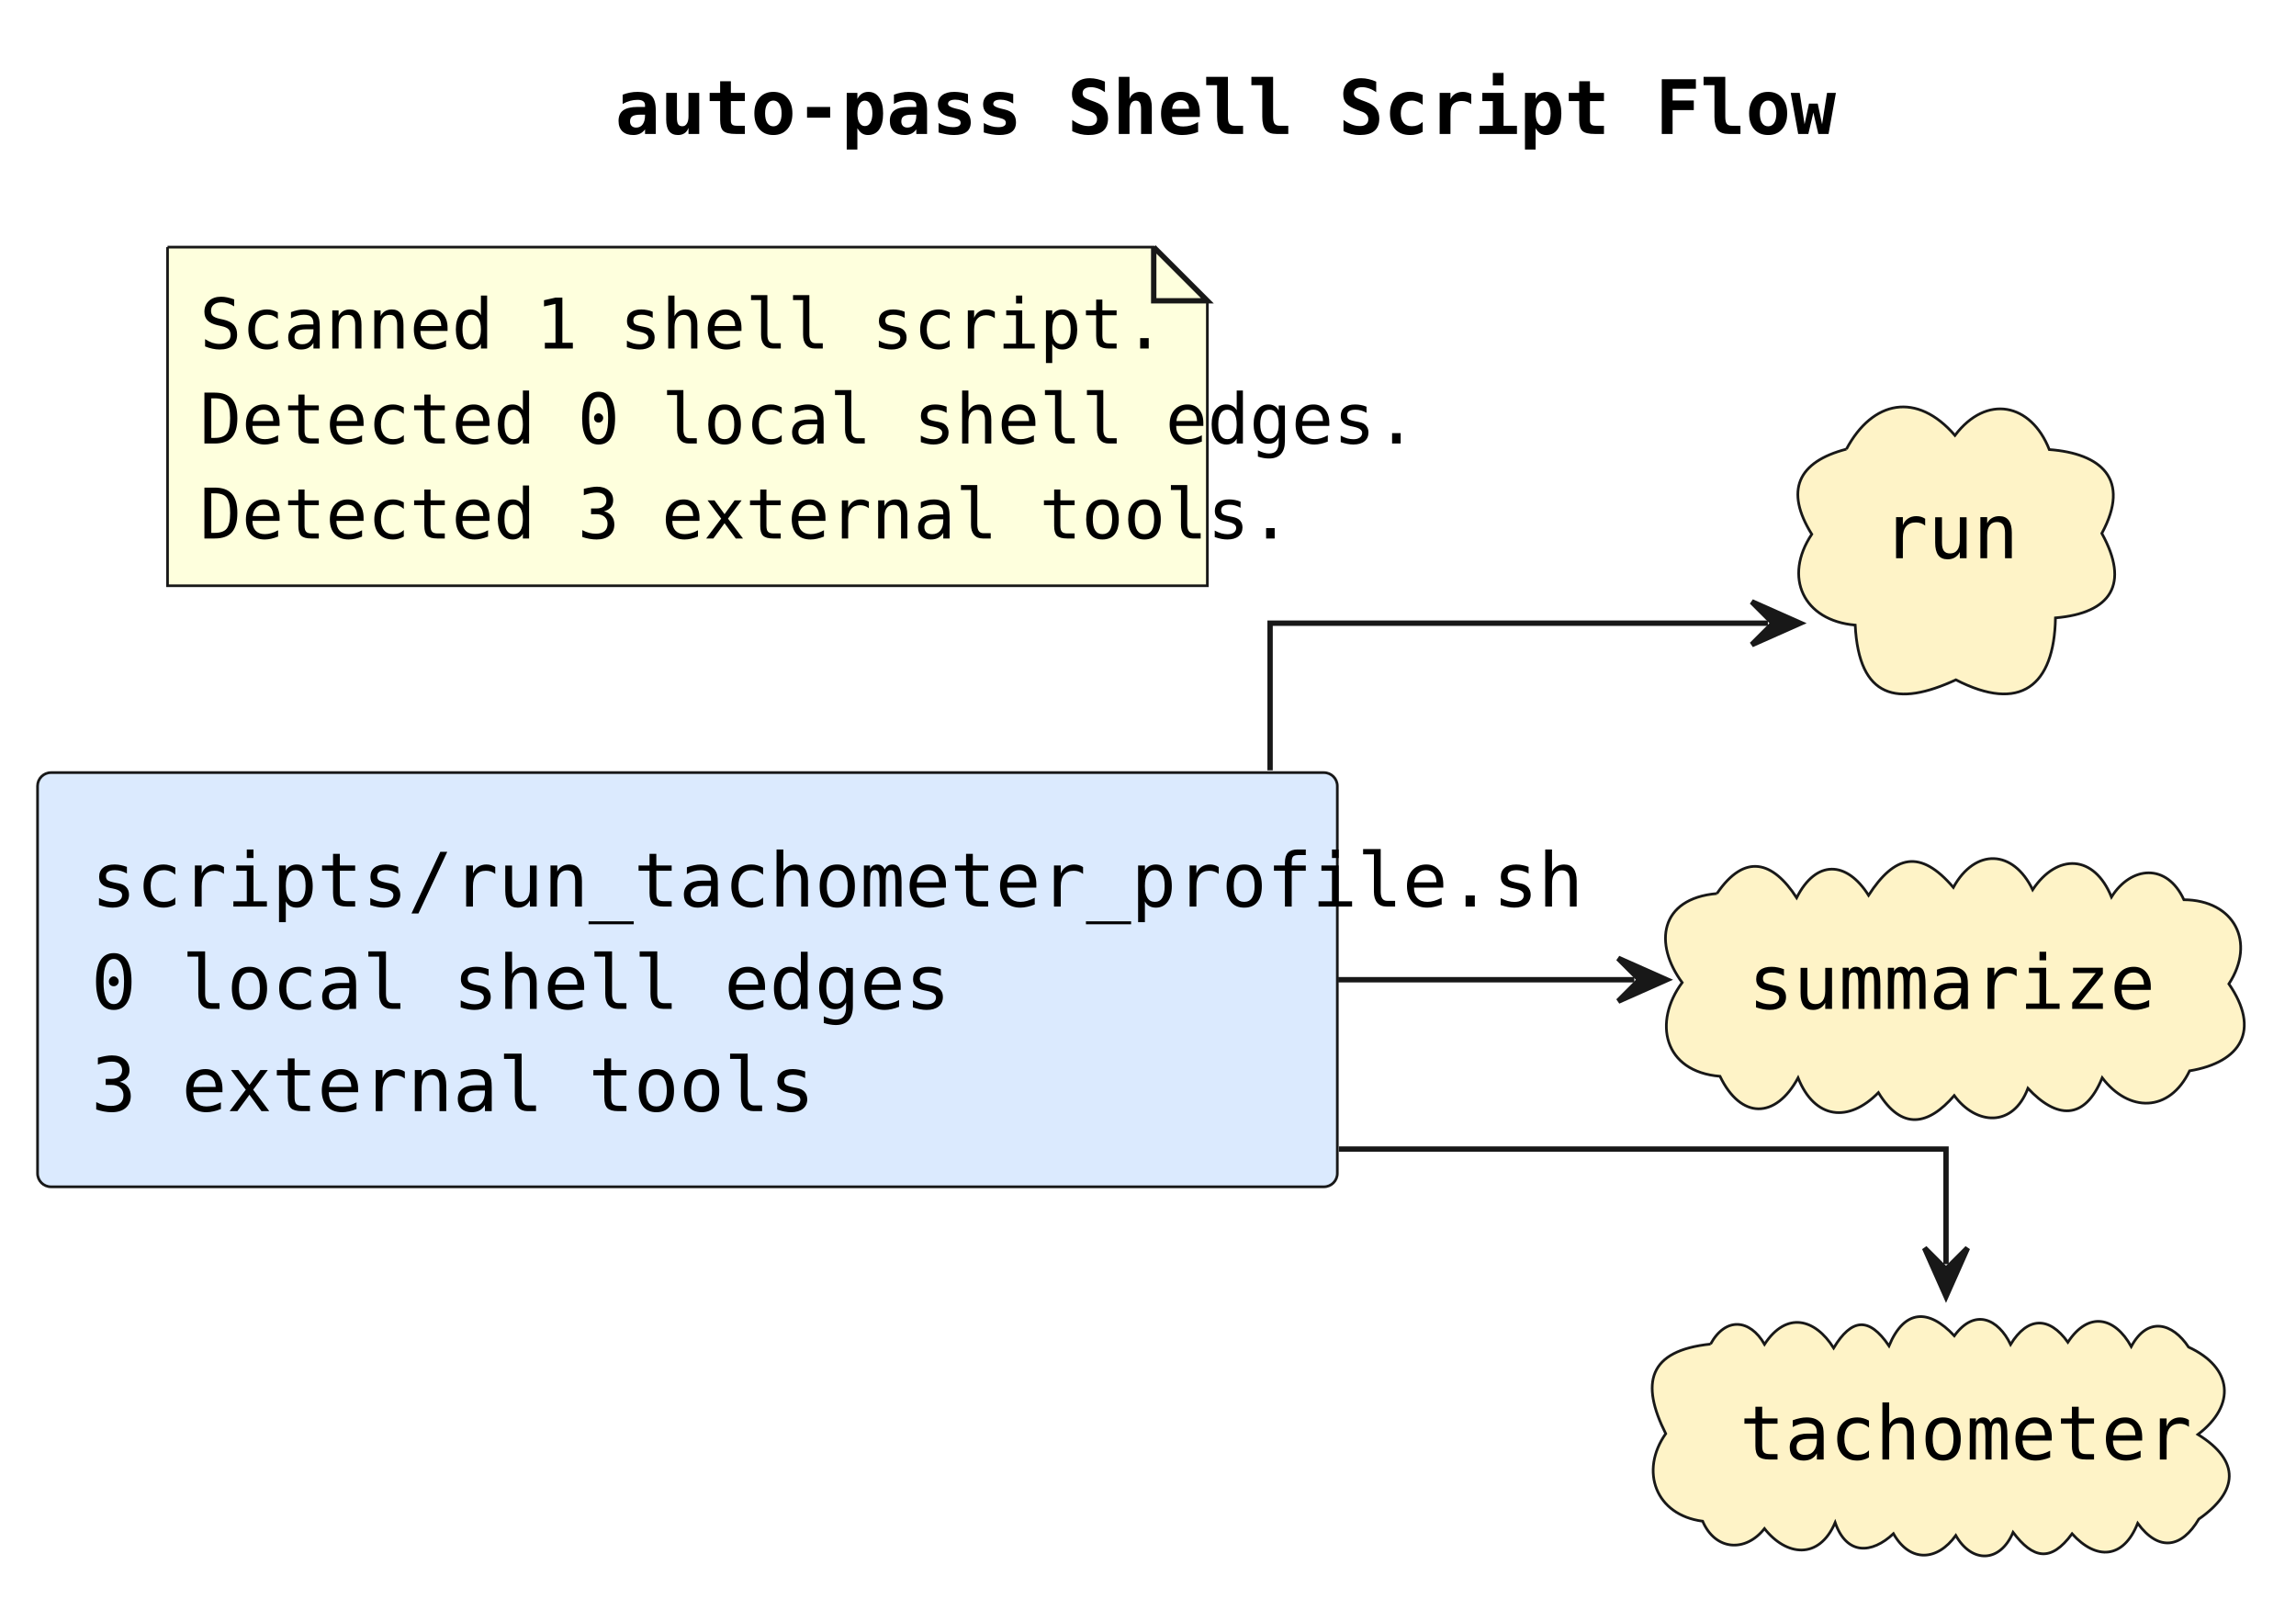
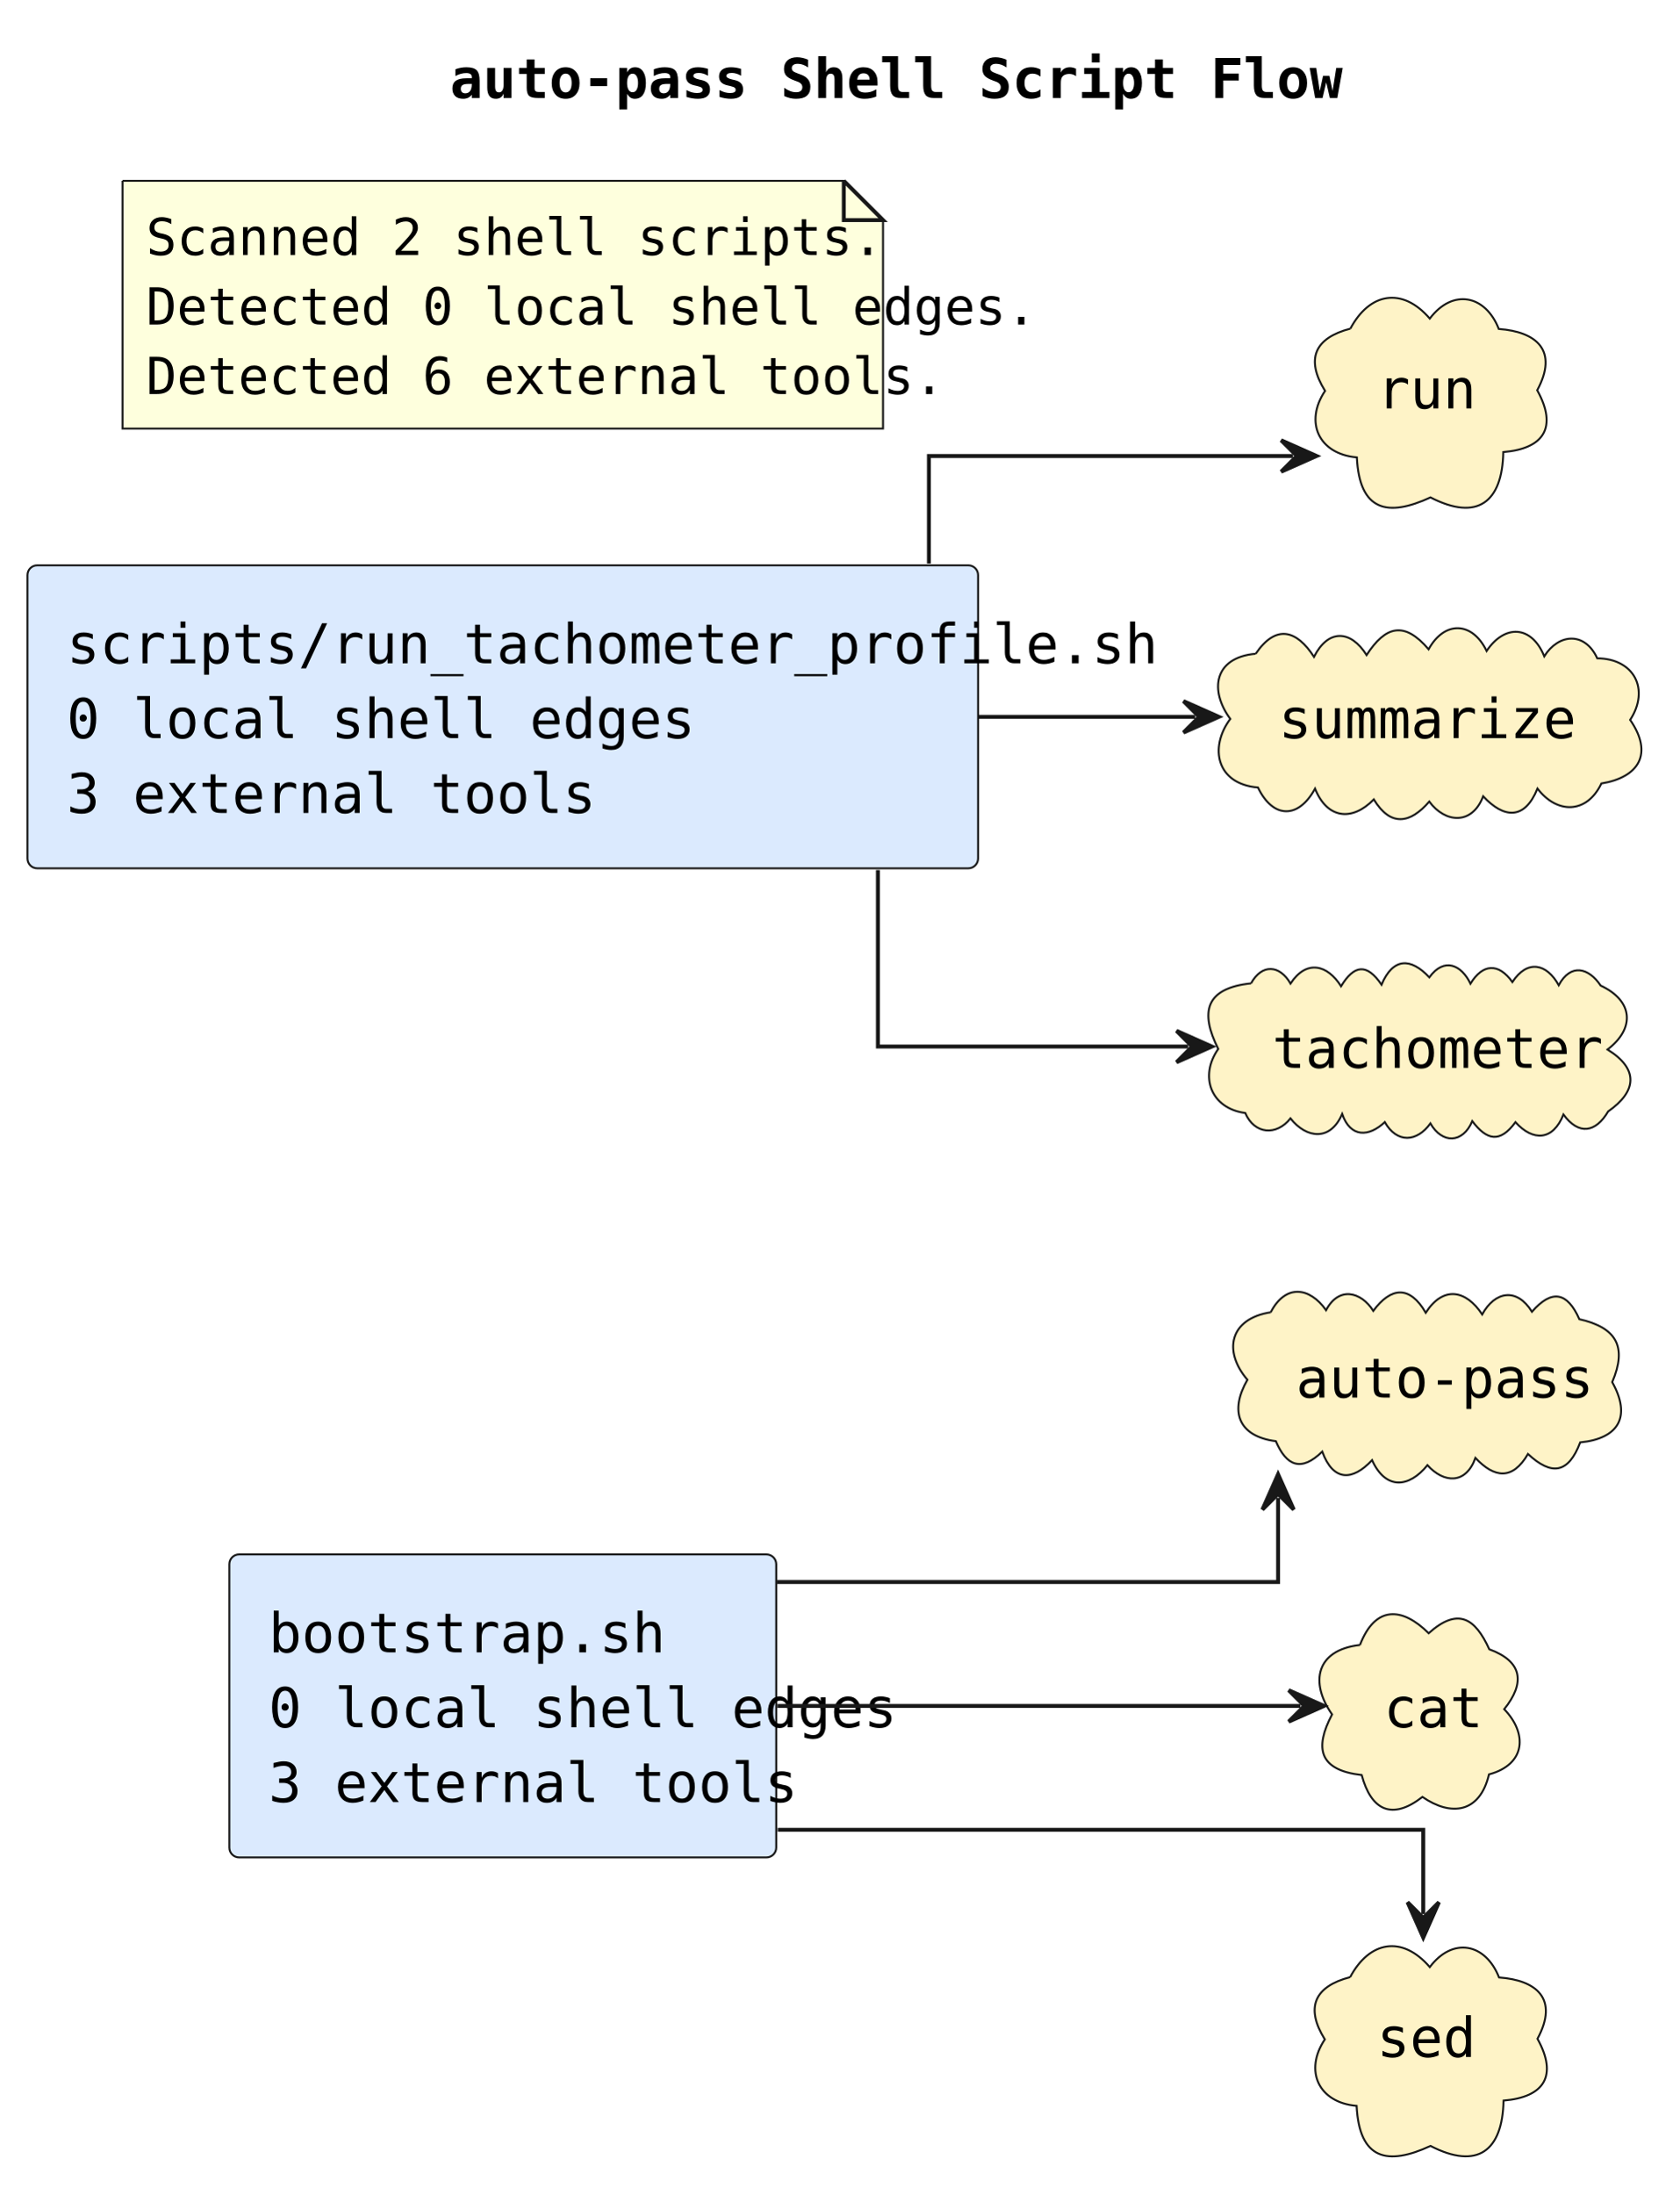
- <svg xmlns="http://www.w3.org/2000/svg" contentStyleType="text/css" data-diagram-type="DESCRIPTION" height="298px" preserveAspectRatio="none" style="width:428px;height:298px;background:#FFFFFF;" version="1.1" viewBox="0 0 428 298" width="428px" zoomAndPan="magnify">
+ <svg xmlns="http://www.w3.org/2000/svg" contentStyleType="text/css" data-diagram-type="DESCRIPTION" height="559px" preserveAspectRatio="none" style="width:428px;height:559px;background:#FFFFFF;" version="1.1" viewBox="0 0 428 559" width="428px" zoomAndPan="magnify">
  <defs />
  <g>
    <g class="title" data-source-line="1">
      <text fill="#000000" font-family="Monospace" font-size="14" font-weight="bold" lengthAdjust="spacing" textLength="185.107" x="114.663" y="24.966">auto-pass Shell Script Flow</text>
    </g>
-     <g class="entity" data-qualified-name="shell_scripts_run_tachometer_profile_sh" data-source-line="7" id="ent0002">
+     <g class="entity" data-qualified-name="shell_bootstrap_sh" data-source-line="7" id="ent0002">
+       <rect fill="#DBEAFE" height="77.204" rx="2.5" ry="2.5" style="stroke:#181818;stroke-width:0.5;" width="139.392" x="58.45" y="396.018" />
+       <text fill="#000000" font-family="Monospace" font-size="14" lengthAdjust="spacing" textLength="83.72" x="68.45" y="420.984">bootstrap.sh</text>
+       <text fill="#000000" font-family="Monospace" font-size="14" lengthAdjust="spacing" textLength="119.391" x="68.45" y="440.052">0 local shell edges</text>
+       <text fill="#000000" font-family="Monospace" font-size="14" lengthAdjust="spacing" textLength="101.752" x="68.45" y="459.12">3 external tools</text>
+     </g>
+     <g class="entity" data-qualified-name="shell_scripts_run_tachometer_profile_sh" data-source-line="8" id="ent0003">
      <rect fill="#DBEAFE" height="77.204" rx="2.5" ry="2.5" style="stroke:#181818;stroke-width:0.5;" width="242.291" x="7" y="144.018" />
      <text fill="#000000" font-family="Monospace" font-size="14" lengthAdjust="spacing" textLength="222.291" x="17" y="168.984">scripts/run_tachometer_profile.sh</text>
      <text fill="#000000" font-family="Monospace" font-size="14" lengthAdjust="spacing" textLength="119.391" x="17" y="188.052">0 local shell edges</text>
      <text fill="#000000" font-family="Monospace" font-size="14" lengthAdjust="spacing" textLength="101.752" x="17" y="207.12">3 external tools</text>
    </g>
-     <g class="entity" data-qualified-name="tool_run" data-source-line="8" id="ent0003">
+     <g class="entity" data-qualified-name="tool_auto_pass" data-source-line="9" id="ent0004">
+       <path d="M323.885,334.336 C327.607,327.11 333.772,327.837 337.993,333.801 C341.239,327.613 346.944,329.088 350.027,333.978 C354.536,327.84 359.349,327.463 363.393,334.452 C367.883,327.465 373.686,328.668 377.781,334.882 C381.004,328.99 386.583,327.934 390.463,334.197 C395.543,328.368 399.477,329.183 402.549,336.101 C411.955,338.228 414.807,343.06 410.917,352.129 C415.845,360.929 412.578,366.513 402.764,367.485 C399.75,375.427 395.468,376.041 389.448,370.441 C385.496,377.183 380.897,376.585 376.056,371.443 C373.607,378.252 368,377.908 363.826,373.289 C359.142,379.084 353.175,379.665 349.718,372.003 C344.703,377.37 339.813,377.473 337.019,369.835 C331.675,375.038 327.926,373.572 325.192,367.175 C315.437,365.928 313.409,359.401 317.939,351.531 C311.65,344.151 313.464,335.938 323.885,334.336" fill="#FEF3C7" style="stroke:#181818;stroke-width:0.5;" />
+       <text fill="#000000" font-family="Monospace" font-size="14" lengthAdjust="spacing" textLength="64.414" x="330.32" y="356.054">auto-pass</text>
+     </g>
+     <g class="entity" data-qualified-name="tool_cat" data-source-line="10" id="ent0005">
+       <path d="M346.628,419.102 C350.512,408.992 357.379,409.397 364.142,416.103 C371.626,409.411 375.985,412.271 379.594,420.198 C388.209,423.351 388.697,428.843 383.392,435.46 C389.339,441.617 388.961,449.514 379.511,452.075 C377.188,461.891 369.907,462.89 362.548,457.81 C354.733,463.901 349.482,461.176 347.073,452.242 C336.312,450.993 334.9,445.547 339.524,436.784 C333.814,428.714 335.361,420.351 346.628,419.102" fill="#FEF3C7" style="stroke:#181818;stroke-width:0.5;" />
+       <text fill="#000000" font-family="Monospace" font-size="14" lengthAdjust="spacing" textLength="19.628" x="352.71" y="440.054">cat</text>
+     </g>
+     <g class="entity" data-qualified-name="tool_run" data-source-line="11" id="ent0006">
      <path d="M344.19,83.721 C349.062,74.579 357.365,72.98 364.425,81.164 C370.289,73.4 378.613,75.138 382.013,83.802 C391.602,84.511 397.292,89.264 391.804,99.424 C397.038,108.87 393.536,114.29 383.163,115.173 C382.925,127.897 376.593,132.892 364.6,126.721 C353.693,131.754 346.531,130.268 345.83,116.52 C336.169,115.686 332.381,107.594 337.734,99.583 C332.678,91.456 335.095,86.088 344.19,83.721" fill="#FEF3C7" style="stroke:#181818;stroke-width:0.5;" />
      <text fill="#000000" font-family="Monospace" font-size="14" lengthAdjust="spacing" textLength="23.086" x="350.98" y="104.054">run</text>
    </g>
-     <g class="entity" data-qualified-name="tool_summarize" data-source-line="9" id="ent0004">
+     <g class="entity" data-qualified-name="tool_sed" data-source-line="12" id="ent0007">
+       <path d="M344.13,503.721 C349.02,494.553 357.349,492.952 364.428,501.164 C370.308,493.37 378.663,495.11 382.079,503.803 C391.668,504.511 397.358,509.264 391.87,519.424 C397.104,528.87 393.603,534.29 383.229,535.173 C382.971,547.928 376.616,552.925 364.603,546.721 C353.675,551.782 346.492,550.302 345.77,536.52 C336.109,535.686 332.321,527.594 337.674,519.583 C332.618,511.456 335.035,506.088 344.13,503.721" fill="#FEF3C7" style="stroke:#181818;stroke-width:0.5;" />
+       <text fill="#000000" font-family="Monospace" font-size="14" lengthAdjust="spacing" textLength="23.212" x="350.92" y="524.054">sed</text>
+     </g>
+     <g class="entity" data-qualified-name="tool_summarize" data-source-line="13" id="ent0008">
      <path d="M320.056,166.558 C325.25,158.938 330.488,160.512 334.915,167.346 C338.532,160.195 344.239,160.429 348.32,166.889 C353.154,159.425 357.921,158.155 364.126,165.417 C368.187,158.05 375.286,158.316 378.911,165.851 C383.495,158.991 390.387,159.268 393.602,167.209 C397.239,161.395 403.939,160.832 407.102,167.713 C416.469,167.784 420.579,175.601 415.489,183.401 C421.434,192.014 417.761,198.017 408.166,199.609 C404.384,207.46 396.795,207.368 391.876,200.902 C388.57,209.019 383.288,208.51 378.029,202.867 C375.237,210.247 368.354,209.734 364.295,204.216 C359.466,209.793 354.495,210.772 350.158,203.668 C344.6,209.336 338.279,208.645 335.182,200.917 C330.992,208.636 324.502,208.676 320.628,200.625 C310.068,199.77 308.135,190.468 313.577,183.155 C308.263,175.971 309.329,167.48 320.056,166.558" fill="#FEF3C7" style="stroke:#181818;stroke-width:0.5;" />
      <text fill="#000000" font-family="Monospace" font-size="14" lengthAdjust="spacing" textLength="73.262" x="325.89" y="188.054">summarize</text>
    </g>
-     <g class="entity" data-qualified-name="tool_tachometer" data-source-line="10" id="ent0005">
+     <g class="entity" data-qualified-name="tool_tachometer" data-source-line="14" id="ent0009">
      <path d="M318.867,250.541 C321.641,245.467 326.196,245.827 328.927,250.584 C333.008,244.359 338.356,245.785 341.813,251.271 C345.13,245.784 348.386,245.358 352.128,250.874 C355.019,243.97 359.572,243.931 364.306,248.999 C368.121,243.761 372.512,245.861 374.793,250.61 C377.926,245.481 381.955,245.266 385.476,250.197 C389.317,244.356 394.221,245.478 397.288,251.002 C400.356,245.299 404.997,246.598 407.972,251.1 C416.201,254.911 416.882,261.925 409.72,267.387 C417.74,272.351 417.221,278.032 409.888,283.16 C406.706,288.562 402.419,289.303 398.491,283.95 C395.833,290.615 390.772,290.874 386.258,285.9 C382.293,291.284 378.975,290.548 375.257,285.635 C372.849,291.322 367.585,291.465 364.582,286.217 C361.173,290.953 356.075,291.37 352.959,285.883 C348.935,289.662 344.225,289.942 342.093,283.809 C339.093,290.828 332.956,290.067 328.917,284.936 C325.373,289.414 319.747,289.05 317.395,283.559 C308.588,282.41 305.632,274.164 310.509,267.241 C305.792,257.838 307.212,251.749 318.867,250.541" fill="#FEF3C7" style="stroke:#181818;stroke-width:0.5;" />
      <text fill="#000000" font-family="Monospace" font-size="14" lengthAdjust="spacing" textLength="76.468" x="324.29" y="272.054">tachometer</text>
    </g>
-     <g class="entity" data-qualified-name="shellGraphSummary" data-source-line="15" id="ent0009">
+     <g class="entity" data-qualified-name="shellGraphSummary" data-source-line="22" id="ent0016">
      <path d="M31.23,46.068 L31.23,109.186 L225.065,109.186 L225.065,56.068 L215.065,46.068 L31.23,46.068" fill="#FEFFDD" style="stroke:#181818;stroke-width:0.5;" />
      <path d="M215.065,46.068 L215.065,56.068 L225.065,56.068 L215.065,46.068" fill="#FEFFDD" style="stroke:#181818;stroke-width:1;" />
-       <text fill="#000000" font-family="Monospace" font-size="13" lengthAdjust="spacing" textLength="135.304" x="37.23" y="64.965">Scanned 1 shell script.</text>
+       <text fill="#000000" font-family="Monospace" font-size="13" lengthAdjust="spacing" textLength="141.531" x="37.23" y="64.965">Scanned 2 shell scripts.</text>
      <text fill="#000000" font-family="Monospace" font-size="13" lengthAdjust="spacing" textLength="172.835" x="37.23" y="82.671">Detected 0 local shell edges.</text>
-       <text fill="#000000" font-family="Monospace" font-size="13" lengthAdjust="spacing" textLength="156.455" x="37.23" y="100.377">Detected 3 external tools.</text>
+       <text fill="#000000" font-family="Monospace" font-size="13" lengthAdjust="spacing" textLength="156.455" x="37.23" y="100.377">Detected 6 external tools.</text>
    </g>
-     <g class="link" data-entity-1="ent0002" data-entity-2="ent0003" data-link-type="dependency" data-source-line="11" id="lnk6">
+     <g class="link" data-entity-1="ent0002" data-entity-2="ent0004" data-link-type="dependency" data-source-line="15" id="lnk10">
+       <path d="M198.09,403.058 C254.94,403.058 325.76,403.058 325.76,403.058 C325.76,403.058 325.76,395.118 325.76,381.608" fill="none" id="shell_bootstrap_sh-to-tool_auto_pass" style="stroke:#181818;stroke-width:1;" />
+       <polygon fill="#181818" points="325.76,375.608,321.76,384.608,325.76,380.608,329.76,384.608,325.76,375.608" style="stroke:#181818;stroke-width:1;" />
+     </g>
+     <g class="link" data-entity-1="ent0002" data-entity-2="ent0005" data-link-type="dependency" data-source-line="16" id="lnk11">
+       <path d="M198.15,434.628 C245.23,434.628 298.5,434.628 331.47,434.628" fill="none" id="shell_bootstrap_sh-to-tool_cat" style="stroke:#181818;stroke-width:1;" />
+       <polygon fill="#181818" points="337.47,434.628,328.47,430.628,332.47,434.628,328.47,438.628,337.47,434.628" style="stroke:#181818;stroke-width:1;" />
+     </g>
+     <g class="link" data-entity-1="ent0002" data-entity-2="ent0007" data-link-type="dependency" data-source-line="17" id="lnk12">
+       <path d="M198.22,466.188 C267.35,466.188 362.76,466.188 362.76,466.188 C362.76,466.188 362.76,474.128 362.76,487.638" fill="none" id="shell_bootstrap_sh-to-tool_sed" style="stroke:#181818;stroke-width:1;" />
+       <polygon fill="#181818" points="362.76,493.638,366.76,484.638,362.76,488.638,358.76,484.638,362.76,493.638" style="stroke:#181818;stroke-width:1;" />
+     </g>
+     <g class="link" data-entity-1="ent0003" data-entity-2="ent0006" data-link-type="dependency" data-source-line="18" id="lnk13">
      <path d="M236.76,143.588 C236.76,129.118 236.76,116.168 236.76,116.168 C236.76,116.168 292.59,116.168 329.55,116.168" fill="none" id="shell_scripts_run_tachometer_profile_sh-to-tool_run" style="stroke:#181818;stroke-width:1;" />
      <polygon fill="#181818" points="335.55,116.168,326.55,112.168,330.55,116.168,326.55,120.168,335.55,116.168" style="stroke:#181818;stroke-width:1;" />
    </g>
-     <g class="link" data-entity-1="ent0002" data-entity-2="ent0004" data-link-type="dependency" data-source-line="12" id="lnk7">
+     <g class="link" data-entity-1="ent0003" data-entity-2="ent0008" data-link-type="dependency" data-source-line="19" id="lnk14">
      <path d="M249.45,182.628 C271.01,182.628 286.38,182.628 304.65,182.628" fill="none" id="shell_scripts_run_tachometer_profile_sh-to-tool_summarize" style="stroke:#181818;stroke-width:1;" />
      <polygon fill="#181818" points="310.65,182.628,301.65,178.628,305.65,182.628,301.65,186.628,310.65,182.628" style="stroke:#181818;stroke-width:1;" />
    </g>
-     <g class="link" data-entity-1="ent0002" data-entity-2="ent0005" data-link-type="dependency" data-source-line="13" id="lnk8">
-       <path d="M249.58,214.188 C306.82,214.188 362.76,214.188 362.76,214.188 C362.76,214.188 362.76,222.128 362.76,235.638" fill="none" id="shell_scripts_run_tachometer_profile_sh-to-tool_tachometer" style="stroke:#181818;stroke-width:1;" />
-       <polygon fill="#181818" points="362.76,241.638,366.76,232.638,362.76,236.638,358.76,232.638,362.76,241.638" style="stroke:#181818;stroke-width:1;" />
+     <g class="link" data-entity-1="ent0003" data-entity-2="ent0009" data-link-type="dependency" data-source-line="20" id="lnk15">
+       <path d="M223.76,221.678 C223.76,243.608 223.76,266.628 223.76,266.628 C223.76,266.628 263.83,266.628 302.87,266.628" fill="none" id="shell_scripts_run_tachometer_profile_sh-to-tool_tachometer" style="stroke:#181818;stroke-width:1;" />
+       <polygon fill="#181818" points="308.87,266.628,299.87,262.628,303.87,266.628,299.87,270.628,308.87,266.628" style="stroke:#181818;stroke-width:1;" />
    </g>
  </g>
</svg>
